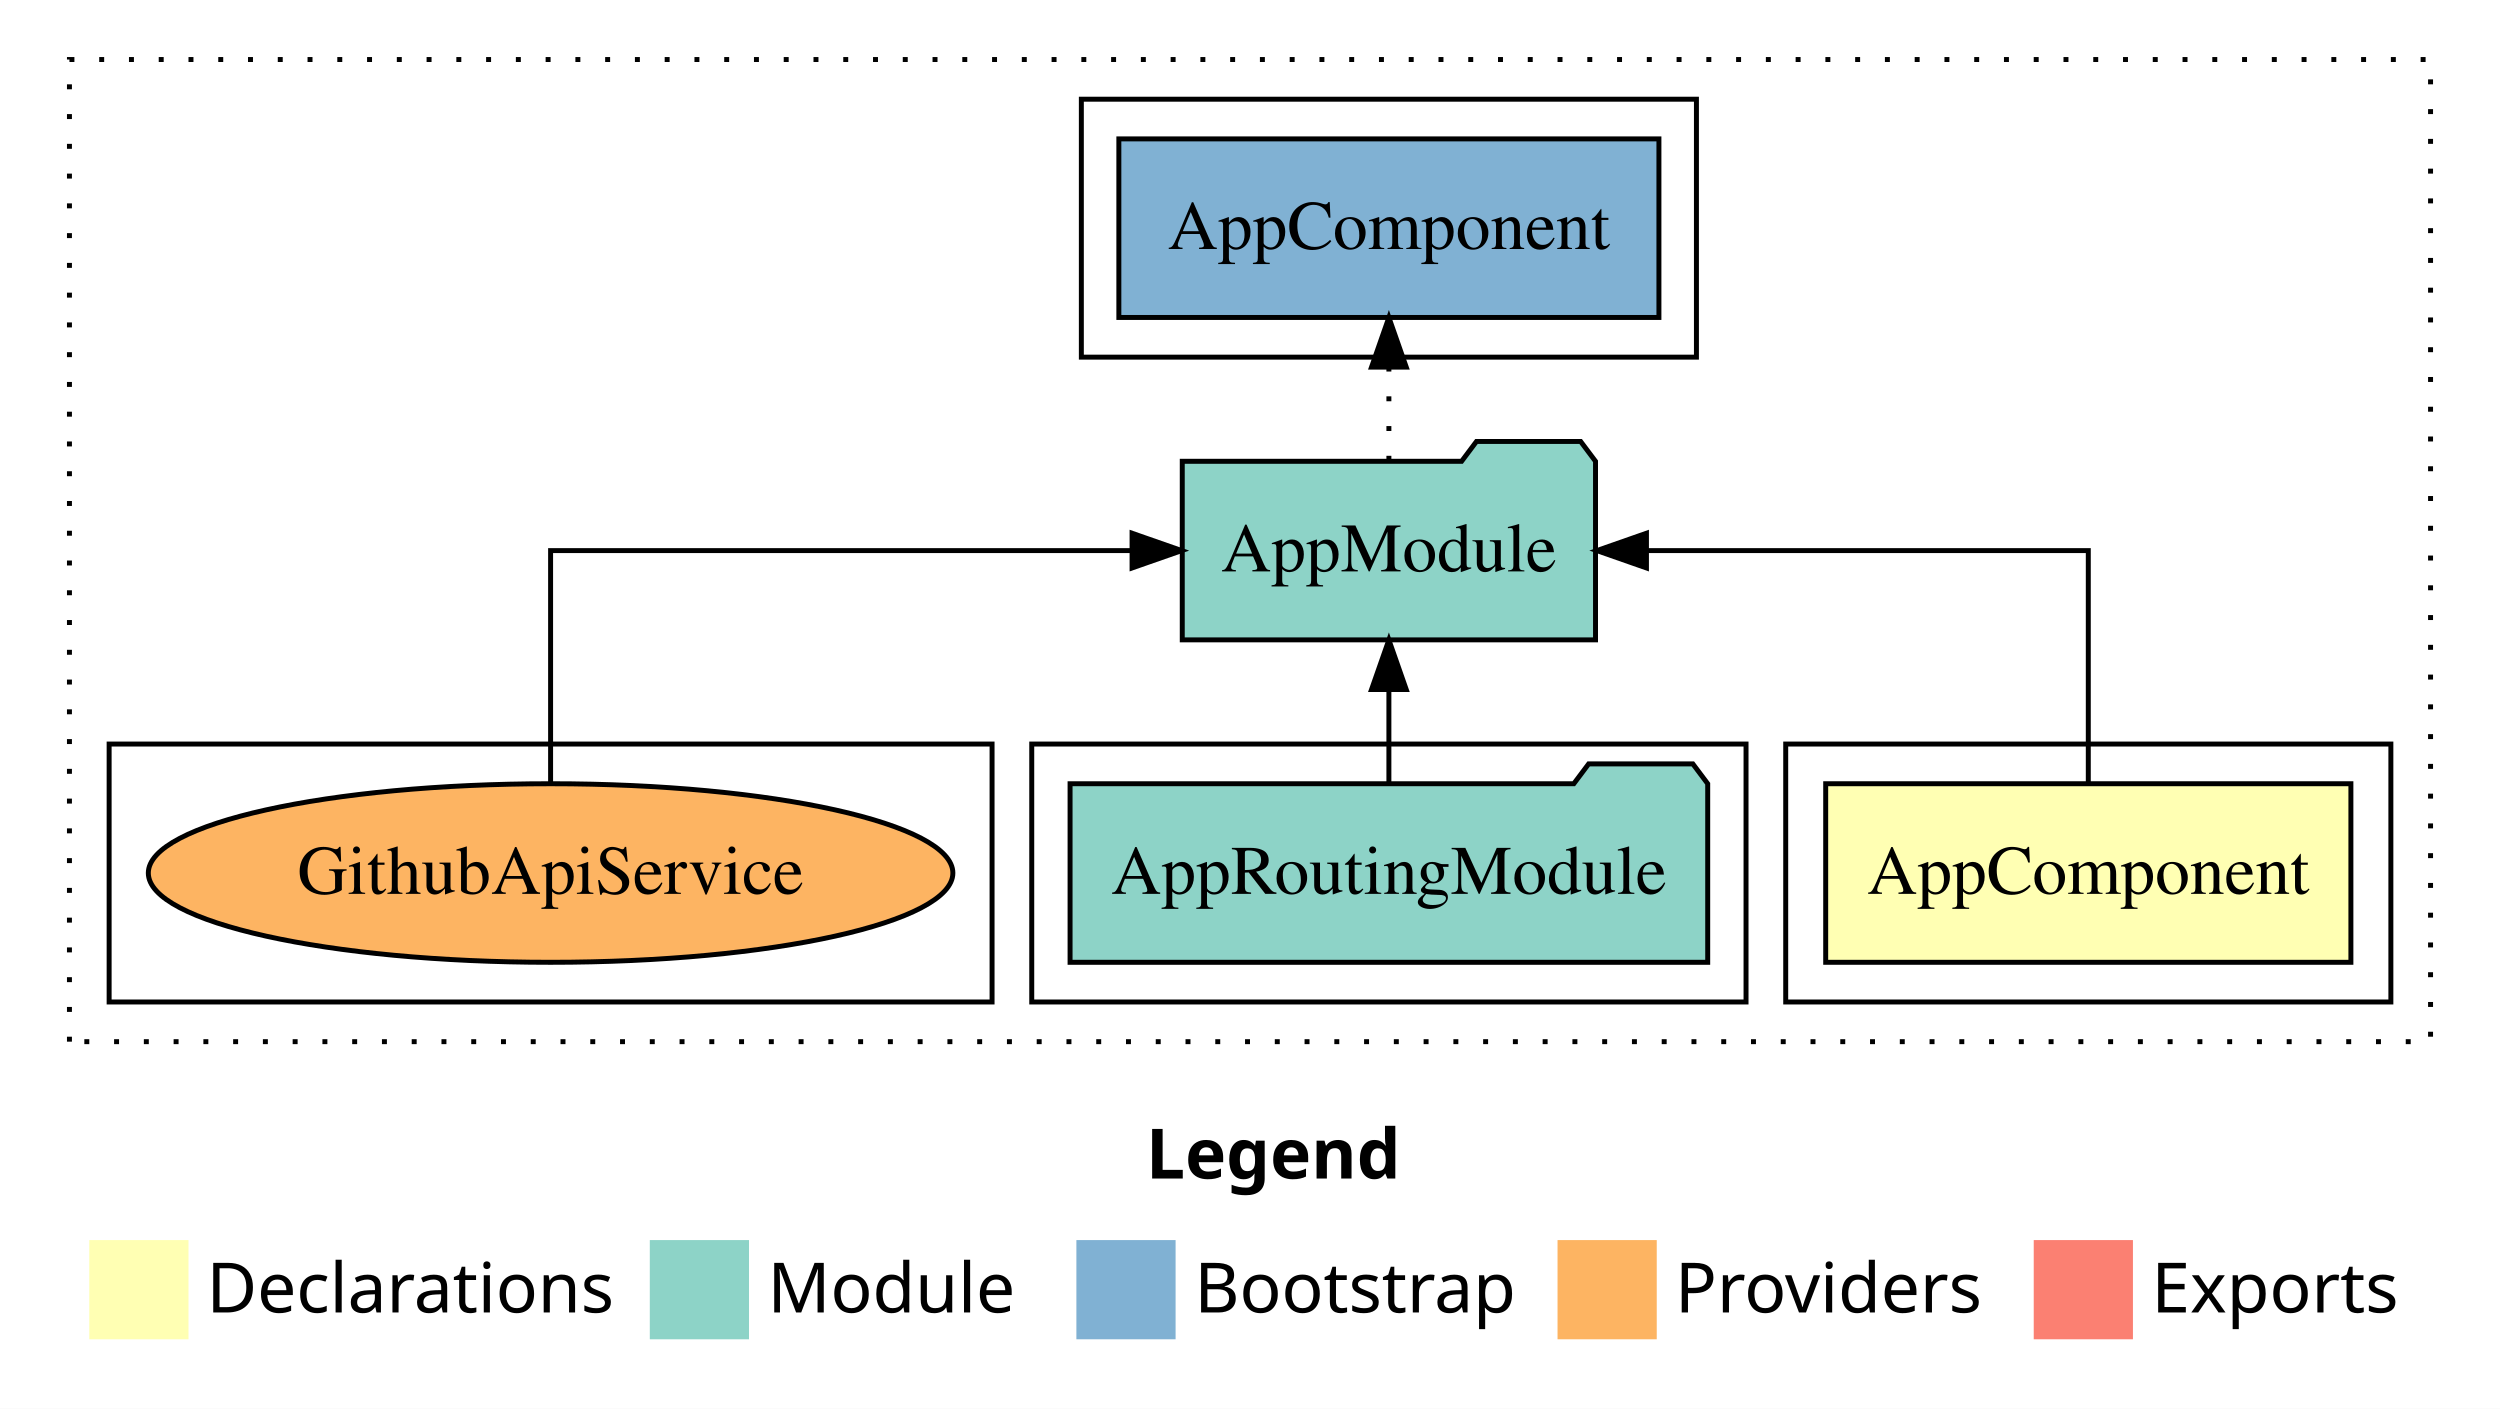
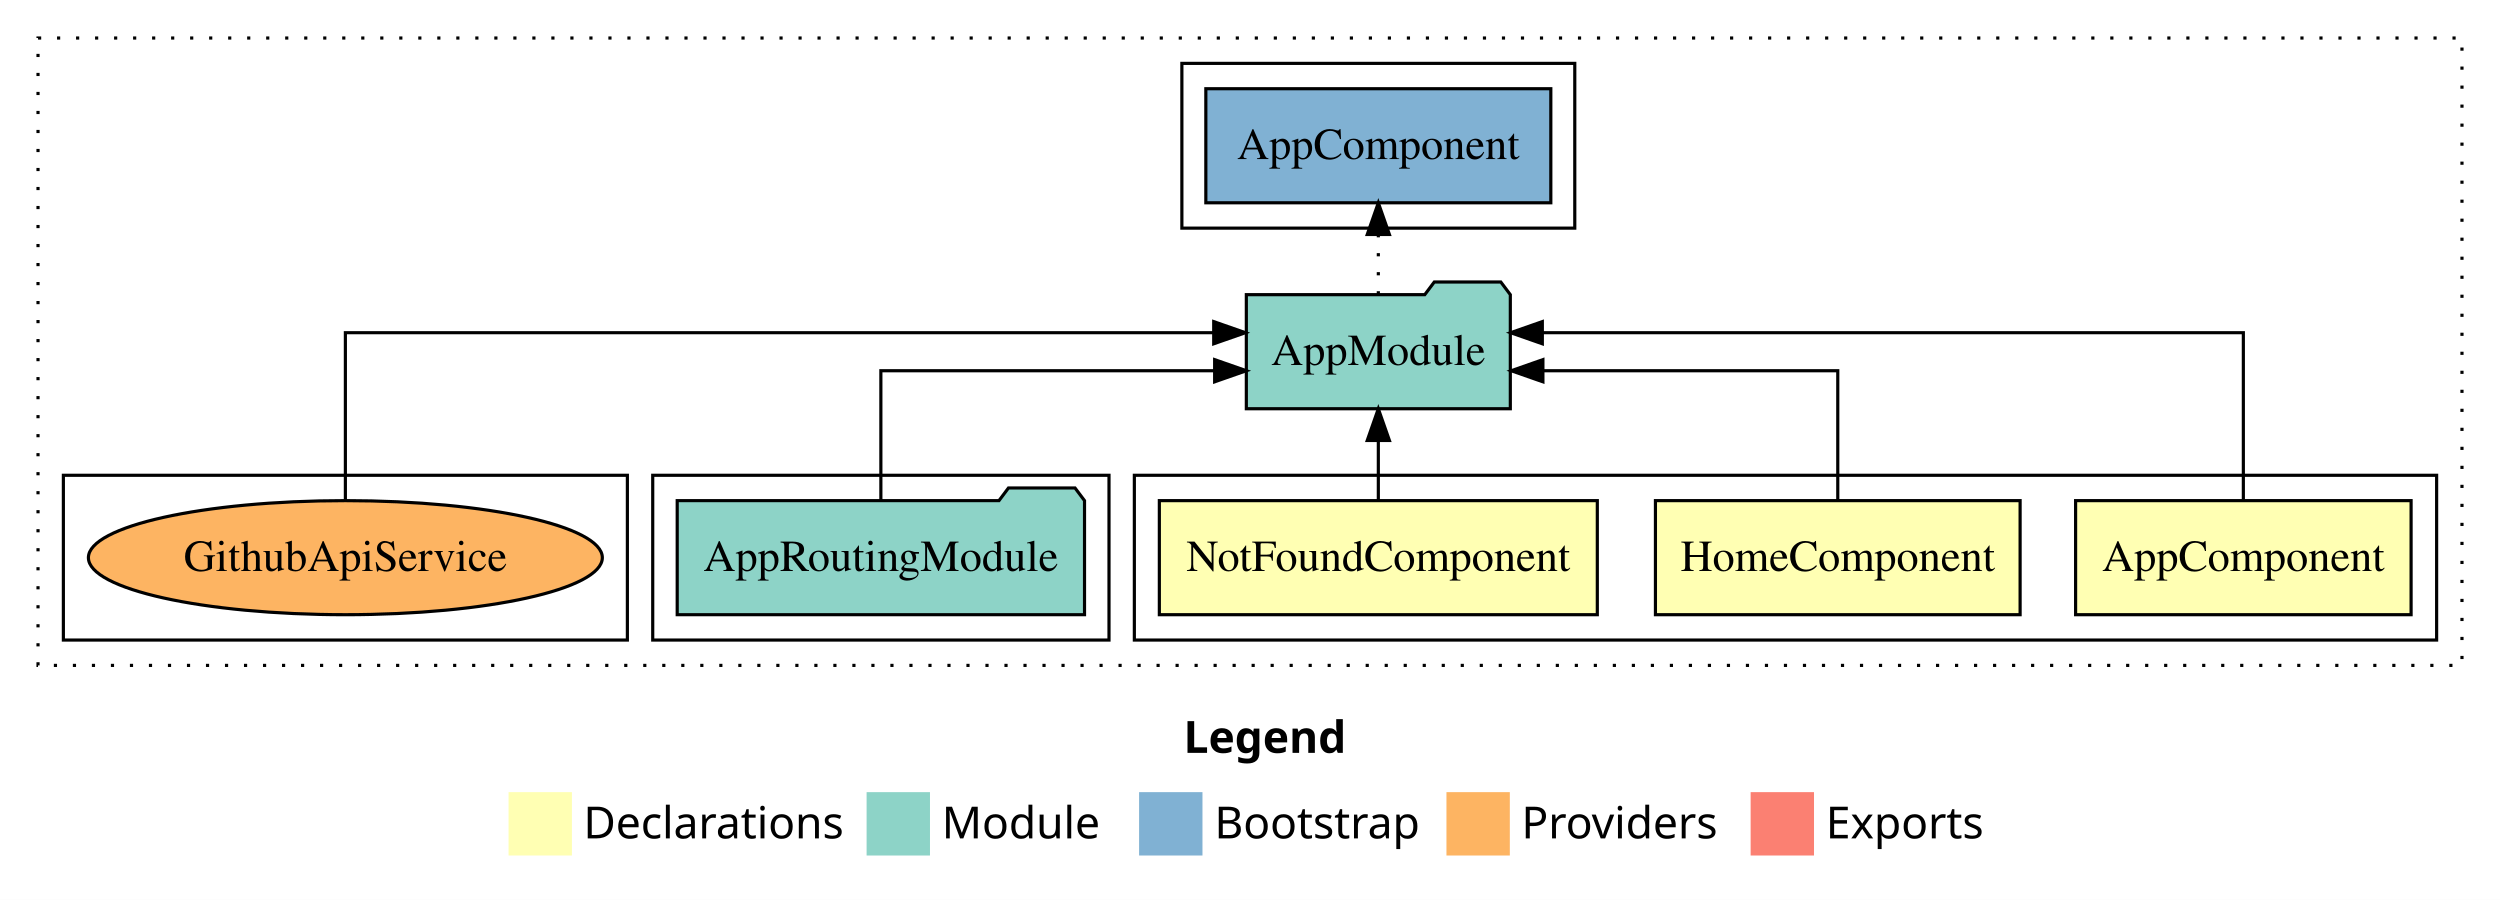
- <svg xmlns="http://www.w3.org/2000/svg" width="504pt" height="284pt" viewBox="0.00 0.00 504.00 284.00">
+ <svg xmlns="http://www.w3.org/2000/svg" width="789pt" height="284pt" viewBox="0.00 0.00 789.00 284.00">
  <g id="graph0" class="graph" transform="scale(1 1) rotate(0) translate(4 280)">
-     <polygon fill="#ffffff" stroke="transparent" points="-4,4 -4,-280 500,-280 500,4 -4,4" />
-     <text text-anchor="start" x="227.009" y="-42.4" font-family="sans-serif" font-weight="bold" font-size="14.00" fill="#000000">Legend</text>
-     <polygon fill="#ffffb3" stroke="transparent" points="14,-10 14,-30 34,-30 34,-10 14,-10" />
-     <text text-anchor="start" x="37.629" y="-15.4" font-family="sans-serif" font-size="14.00" fill="#000000">  Declarations</text>
-     <polygon fill="#8dd3c7" stroke="transparent" points="127,-10 127,-30 147,-30 147,-10 127,-10" />
-     <text text-anchor="start" x="150.725" y="-15.4" font-family="sans-serif" font-size="14.00" fill="#000000">  Module</text>
-     <polygon fill="#80b1d3" stroke="transparent" points="213,-10 213,-30 233,-30 233,-10 213,-10" />
-     <text text-anchor="start" x="236.781" y="-15.4" font-family="sans-serif" font-size="14.00" fill="#000000">  Bootstrap</text>
-     <polygon fill="#fdb462" stroke="transparent" points="310,-10 310,-30 330,-30 330,-10 310,-10" />
-     <text text-anchor="start" x="333.673" y="-15.4" font-family="sans-serif" font-size="14.00" fill="#000000">  Providers</text>
-     <polygon fill="#fb8072" stroke="transparent" points="406,-10 406,-30 426,-30 426,-10 406,-10" />
-     <text text-anchor="start" x="429.726" y="-15.4" font-family="sans-serif" font-size="14.00" fill="#000000">  Exports</text>
+     <polygon fill="#ffffff" stroke="transparent" points="-4,4 -4,-280 785,-280 785,4 -4,4" />
+     <text text-anchor="start" x="369.509" y="-42.4" font-family="sans-serif" font-weight="bold" font-size="14.00" fill="#000000">Legend</text>
+     <polygon fill="#ffffb3" stroke="transparent" points="156.5,-10 156.5,-30 176.5,-30 176.5,-10 156.5,-10" />
+     <text text-anchor="start" x="180.129" y="-15.4" font-family="sans-serif" font-size="14.00" fill="#000000">  Declarations</text>
+     <polygon fill="#8dd3c7" stroke="transparent" points="269.5,-10 269.5,-30 289.5,-30 289.5,-10 269.5,-10" />
+     <text text-anchor="start" x="293.225" y="-15.4" font-family="sans-serif" font-size="14.00" fill="#000000">  Module</text>
+     <polygon fill="#80b1d3" stroke="transparent" points="355.5,-10 355.5,-30 375.5,-30 375.5,-10 355.5,-10" />
+     <text text-anchor="start" x="379.281" y="-15.4" font-family="sans-serif" font-size="14.00" fill="#000000">  Bootstrap</text>
+     <polygon fill="#fdb462" stroke="transparent" points="452.5,-10 452.5,-30 472.5,-30 472.5,-10 452.5,-10" />
+     <text text-anchor="start" x="476.173" y="-15.4" font-family="sans-serif" font-size="14.00" fill="#000000">  Providers</text>
+     <polygon fill="#fb8072" stroke="transparent" points="548.5,-10 548.5,-30 568.5,-30 568.5,-10 548.5,-10" />
+     <text text-anchor="start" x="572.226" y="-15.4" font-family="sans-serif" font-size="14.00" fill="#000000">  Exports</text>
    <g id="clust1" class="cluster">
-       <polygon fill="none" stroke="#000000" stroke-dasharray="1,5" points="10,-70 10,-268 486,-268 486,-70 10,-70" />
+       <polygon fill="none" stroke="#000000" stroke-dasharray="1,5" points="8,-70 8,-268 773,-268 773,-70 8,-70" />
    </g>
    <g id="clust2" class="cluster">
-       <polygon fill="none" stroke="#000000" points="356,-78 356,-130 478,-130 478,-78 356,-78" />
-     </g>
-     <g id="clust4" class="cluster">
-       <polygon fill="none" stroke="#000000" points="204,-78 204,-130 348,-130 348,-78 204,-78" />
+       <polygon fill="none" stroke="#000000" points="354,-78 354,-130 765,-130 765,-78 354,-78" />
    </g>
    <g id="clust6" class="cluster">
-       <polygon fill="none" stroke="#000000" points="214,-208 214,-260 338,-260 338,-208 214,-208" />
+       <polygon fill="none" stroke="#000000" points="202,-78 202,-130 346,-130 346,-78 202,-78" />
    </g>
-     <g id="clust7" class="cluster">
-       <polygon fill="none" stroke="#000000" points="18,-78 18,-130 196,-130 196,-78 18,-78" />
+     <g id="clust8" class="cluster">
+       <polygon fill="none" stroke="#000000" points="369,-208 369,-260 493,-260 493,-208 369,-208" />
+     </g>
+     <g id="clust9" class="cluster">
+       <polygon fill="none" stroke="#000000" points="16,-78 16,-130 194,-130 194,-78 16,-78" />
    </g>
    <g id="node1" class="node">
-       <polygon fill="#ffffb3" stroke="#000000" points="469.94,-122 364.06,-122 364.06,-86 469.94,-86 469.94,-122" />
-       <text text-anchor="middle" x="417" y="-99.8" font-family="Times,serif" font-size="14.00" fill="#000000">AppComponent</text>
+       <polygon fill="#ffffb3" stroke="#000000" points="756.94,-122 651.06,-122 651.06,-86 756.94,-86 756.94,-122" />
+       <text text-anchor="middle" x="704" y="-99.8" font-family="Times,serif" font-size="14.00" fill="#000000">AppComponent</text>
+     </g>
+     <g id="node4" class="node">
+       <polygon fill="#8dd3c7" stroke="#000000" points="472.657,-187 469.657,-191 448.657,-191 445.657,-187 389.343,-187 389.343,-151 472.657,-151 472.657,-187" />
+       <text text-anchor="middle" x="431" y="-164.8" font-family="Times,serif" font-size="14.00" fill="#000000">AppModule</text>
+     </g>
+     <g id="edge1" class="edge">
+       <path fill="none" stroke="#000000" d="M704,-122.284C704,-143.321 704,-175 704,-175 704,-175 482.76,-175 482.76,-175" />
+       <polygon fill="#000000" stroke="#000000" points="482.76,-171.5 472.76,-175 482.76,-178.5 482.76,-171.5" />
    </g>
    <g id="node2" class="node">
-       <polygon fill="#8dd3c7" stroke="#000000" points="317.657,-187 314.657,-191 293.657,-191 290.657,-187 234.343,-187 234.343,-151 317.657,-151 317.657,-187" />
-       <text text-anchor="middle" x="276" y="-164.8" font-family="Times,serif" font-size="14.00" fill="#000000">AppModule</text>
+       <polygon fill="#ffffb3" stroke="#000000" points="633.545,-122 518.455,-122 518.455,-86 633.545,-86 633.545,-122" />
+       <text text-anchor="middle" x="576" y="-99.8" font-family="Times,serif" font-size="14.00" fill="#000000">HomeComponent</text>
    </g>
-     <g id="edge1" class="edge">
-       <path fill="none" stroke="#000000" d="M417,-122.106C417,-141.339 417,-169 417,-169 417,-169 327.923,-169 327.923,-169" />
-       <polygon fill="#000000" stroke="#000000" points="327.923,-165.5 317.923,-169 327.923,-172.5 327.923,-165.5" />
+     <g id="edge2" class="edge">
+       <path fill="none" stroke="#000000" d="M576,-122.022C576,-139.373 576,-163 576,-163 576,-163 482.94,-163 482.94,-163" />
+       <polygon fill="#000000" stroke="#000000" points="482.94,-159.5 472.94,-163 482.94,-166.5 482.94,-159.5" />
    </g>
-     <g id="node4" class="node">
-       <polygon fill="#80b1d3" stroke="#000000" points="330.439,-252 221.561,-252 221.561,-216 330.439,-216 330.439,-252" />
-       <text text-anchor="middle" x="276" y="-229.8" font-family="Times,serif" font-size="14.00" fill="#000000">AppComponent </text>
+     <g id="node3" class="node">
+       <polygon fill="#ffffb3" stroke="#000000" points="500.112,-122 361.888,-122 361.888,-86 500.112,-86 500.112,-122" />
+       <text text-anchor="middle" x="431" y="-99.8" font-family="Times,serif" font-size="14.00" fill="#000000">NotFoundComponent</text>
    </g>
    <g id="edge3" class="edge">
-       <path fill="none" stroke="#000000" stroke-dasharray="1,5" d="M276,-187.106C276,-187.106 276,-205.991 276,-205.991" />
-       <polygon fill="#000000" stroke="#000000" points="272.5,-205.991 276,-215.991 279.5,-205.991 272.5,-205.991" />
+       <path fill="none" stroke="#000000" d="M431,-122.106C431,-122.106 431,-140.991 431,-140.991" />
+       <polygon fill="#000000" stroke="#000000" points="427.5,-140.991 431,-150.991 434.5,-140.991 427.5,-140.991" />
    </g>
-     <g id="node3" class="node">
-       <polygon fill="#8dd3c7" stroke="#000000" points="340.274,-122 337.274,-126 316.274,-126 313.274,-122 211.726,-122 211.726,-86 340.274,-86 340.274,-122" />
-       <text text-anchor="middle" x="276" y="-99.8" font-family="Times,serif" font-size="14.00" fill="#000000">AppRoutingModule</text>
+     <g id="node6" class="node">
+       <polygon fill="#80b1d3" stroke="#000000" points="485.439,-252 376.561,-252 376.561,-216 485.439,-216 485.439,-252" />
+       <text text-anchor="middle" x="431" y="-229.8" font-family="Times,serif" font-size="14.00" fill="#000000">AppComponent </text>
    </g>
-     <g id="edge2" class="edge">
-       <path fill="none" stroke="#000000" d="M276,-122.106C276,-122.106 276,-140.991 276,-140.991" />
-       <polygon fill="#000000" stroke="#000000" points="272.5,-140.991 276,-150.991 279.5,-140.991 272.5,-140.991" />
+     <g id="edge5" class="edge">
+       <path fill="none" stroke="#000000" stroke-dasharray="1,5" d="M431,-187.106C431,-187.106 431,-205.991 431,-205.991" />
+       <polygon fill="#000000" stroke="#000000" points="427.5,-205.991 431,-215.991 434.5,-205.991 427.5,-205.991" />
    </g>
    <g id="node5" class="node">
-       <ellipse fill="#fdb462" stroke="#000000" cx="107" cy="-104" rx="81.099" ry="18" />
-       <text text-anchor="middle" x="107" y="-99.8" font-family="Times,serif" font-size="14.00" fill="#000000">GithubApiService</text>
+       <polygon fill="#8dd3c7" stroke="#000000" points="338.274,-122 335.274,-126 314.274,-126 311.274,-122 209.726,-122 209.726,-86 338.274,-86 338.274,-122" />
+       <text text-anchor="middle" x="274" y="-99.8" font-family="Times,serif" font-size="14.00" fill="#000000">AppRoutingModule</text>
    </g>
    <g id="edge4" class="edge">
-       <path fill="none" stroke="#000000" d="M107,-122.106C107,-141.339 107,-169 107,-169 107,-169 224.225,-169 224.225,-169" />
-       <polygon fill="#000000" stroke="#000000" points="224.225,-172.5 234.225,-169 224.225,-165.5 224.225,-172.5" />
+       <path fill="none" stroke="#000000" d="M274,-122.022C274,-139.373 274,-163 274,-163 274,-163 379.339,-163 379.339,-163" />
+       <polygon fill="#000000" stroke="#000000" points="379.339,-166.5 389.339,-163 379.339,-159.5 379.339,-166.5" />
+     </g>
+     <g id="node7" class="node">
+       <ellipse fill="#fdb462" stroke="#000000" cx="105" cy="-104" rx="81.099" ry="18" />
+       <text text-anchor="middle" x="105" y="-99.8" font-family="Times,serif" font-size="14.00" fill="#000000">GithubApiService</text>
+     </g>
+     <g id="edge6" class="edge">
+       <path fill="none" stroke="#000000" d="M105,-122.284C105,-143.321 105,-175 105,-175 105,-175 379.049,-175 379.049,-175" />
+       <polygon fill="#000000" stroke="#000000" points="379.049,-178.5 389.049,-175 379.049,-171.5 379.049,-178.5" />
    </g>
  </g>
</svg>
